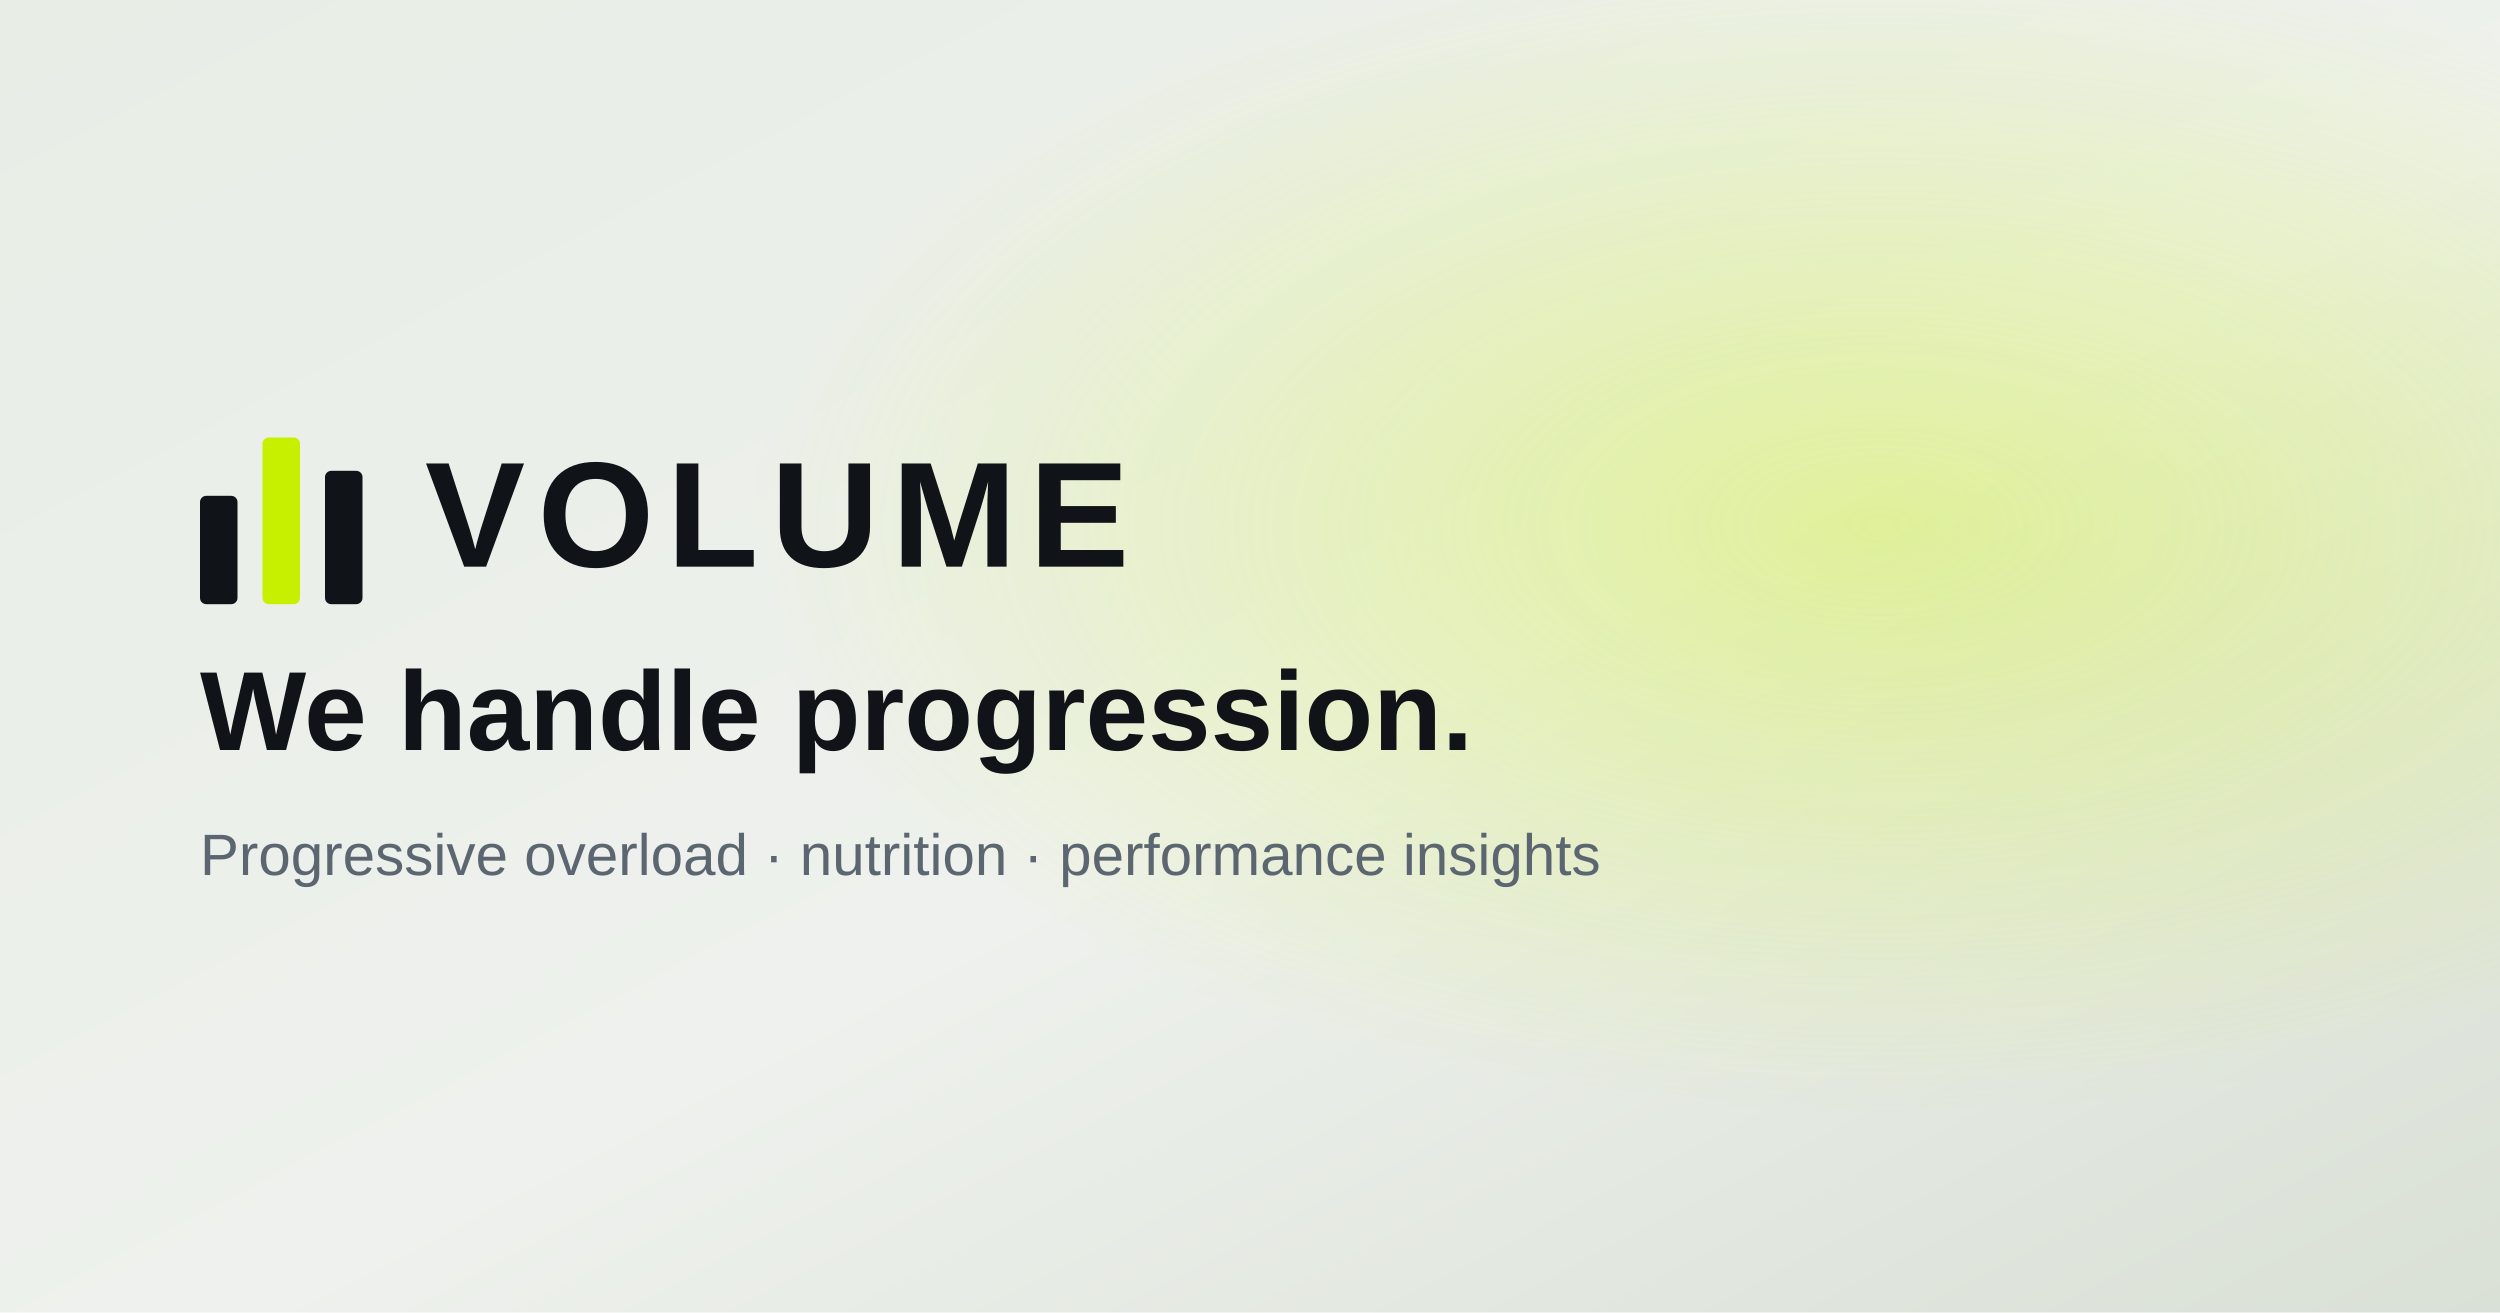
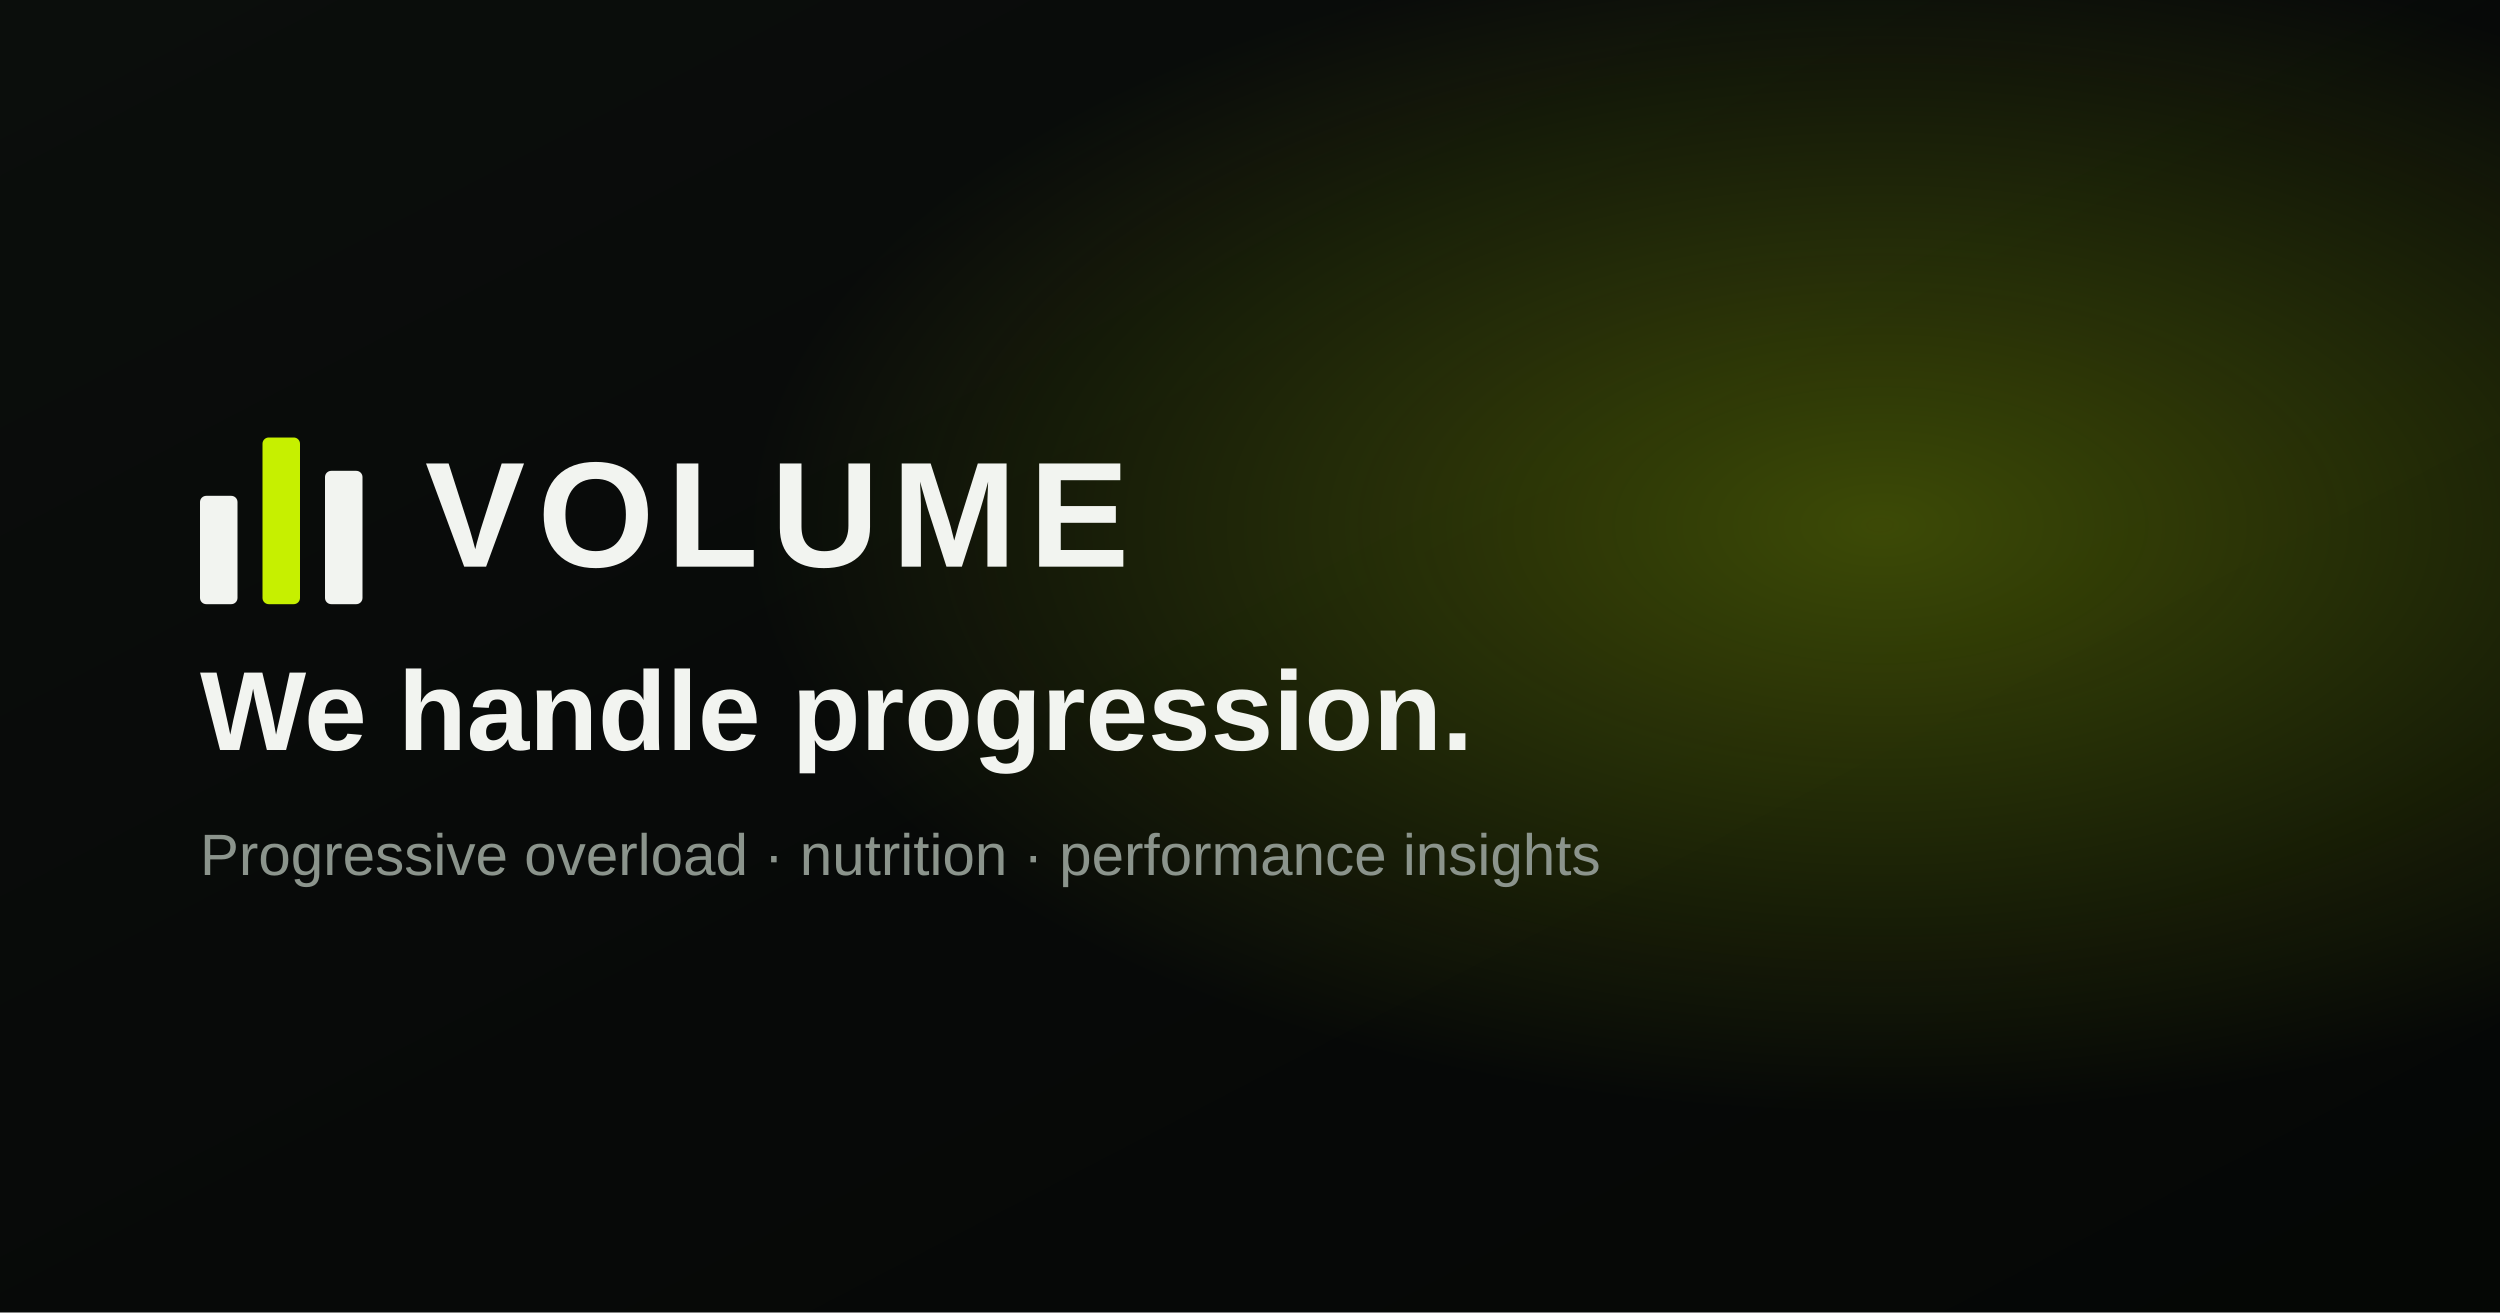
<svg xmlns="http://www.w3.org/2000/svg" width="1200" height="630" viewBox="0 0 1200 630" role="img" aria-label="VOLUME — We handle progression.">
  <defs>
    <linearGradient id="bg" x1="0" y1="0" x2="1" y2="1">
-       <stop offset="0%" stop-color="#E8EDE6" />
-       <stop offset="55%" stop-color="#EEF1ED" />
-       <stop offset="100%" stop-color="#D9E0D5" />
+       <stop offset="0%" stop-color="#0B0E0C" />
+       <stop offset="55%" stop-color="#070908" />
+       <stop offset="100%" stop-color="#050705" />
    </linearGradient>
    <radialGradient id="lime" cx="75%" cy="40%" r="45%">
-       <stop offset="0%" stop-color="#C6F000" stop-opacity="0.35" />
+       <stop offset="0%" stop-color="#C6F000" stop-opacity="0.28" />
      <stop offset="100%" stop-color="#C6F000" stop-opacity="0" />
    </radialGradient>
  </defs>
  <rect width="1200" height="630" fill="url(#bg)" />
  <rect width="1200" height="630" fill="url(#lime)" />
  <g transform="translate(96 210)">
-     <rect x="0" y="28" width="18" height="52" rx="3" fill="#101418" />
+     <rect x="0" y="28" width="18" height="52" rx="3" fill="#F2F4F0" />
    <rect x="30" y="0" width="18" height="80" rx="3" fill="#C6F000" />
-     <rect x="60" y="16" width="18" height="64" rx="3" fill="#101418" />
-     <text x="108" y="62" font-family="Syne, Arial, sans-serif" font-size="72" font-weight="800" letter-spacing="6" fill="#101418">VOLUME</text>
+     <rect x="60" y="16" width="18" height="64" rx="3" fill="#F2F4F0" />
+     <text x="108" y="62" font-family="Syne, Arial, sans-serif" font-size="72" font-weight="800" letter-spacing="6" fill="#F2F4F0">VOLUME</text>
  </g>
-   <text x="96" y="360" font-family="Syne, Arial, sans-serif" font-size="54" font-weight="700" fill="#101418">We handle progression.</text>
-   <text x="96" y="420" font-family="Figtree, Arial, sans-serif" font-size="28" fill="#5C6670">Progressive overload · nutrition · performance insights</text>
+   <text x="96" y="360" font-family="Syne, Arial, sans-serif" font-size="54" font-weight="700" fill="#F2F4F0">We handle progression.</text>
+   <text x="96" y="420" font-family="Figtree, Arial, sans-serif" font-size="28" fill="#8B948C">Progressive overload · nutrition · performance insights</text>
</svg>
